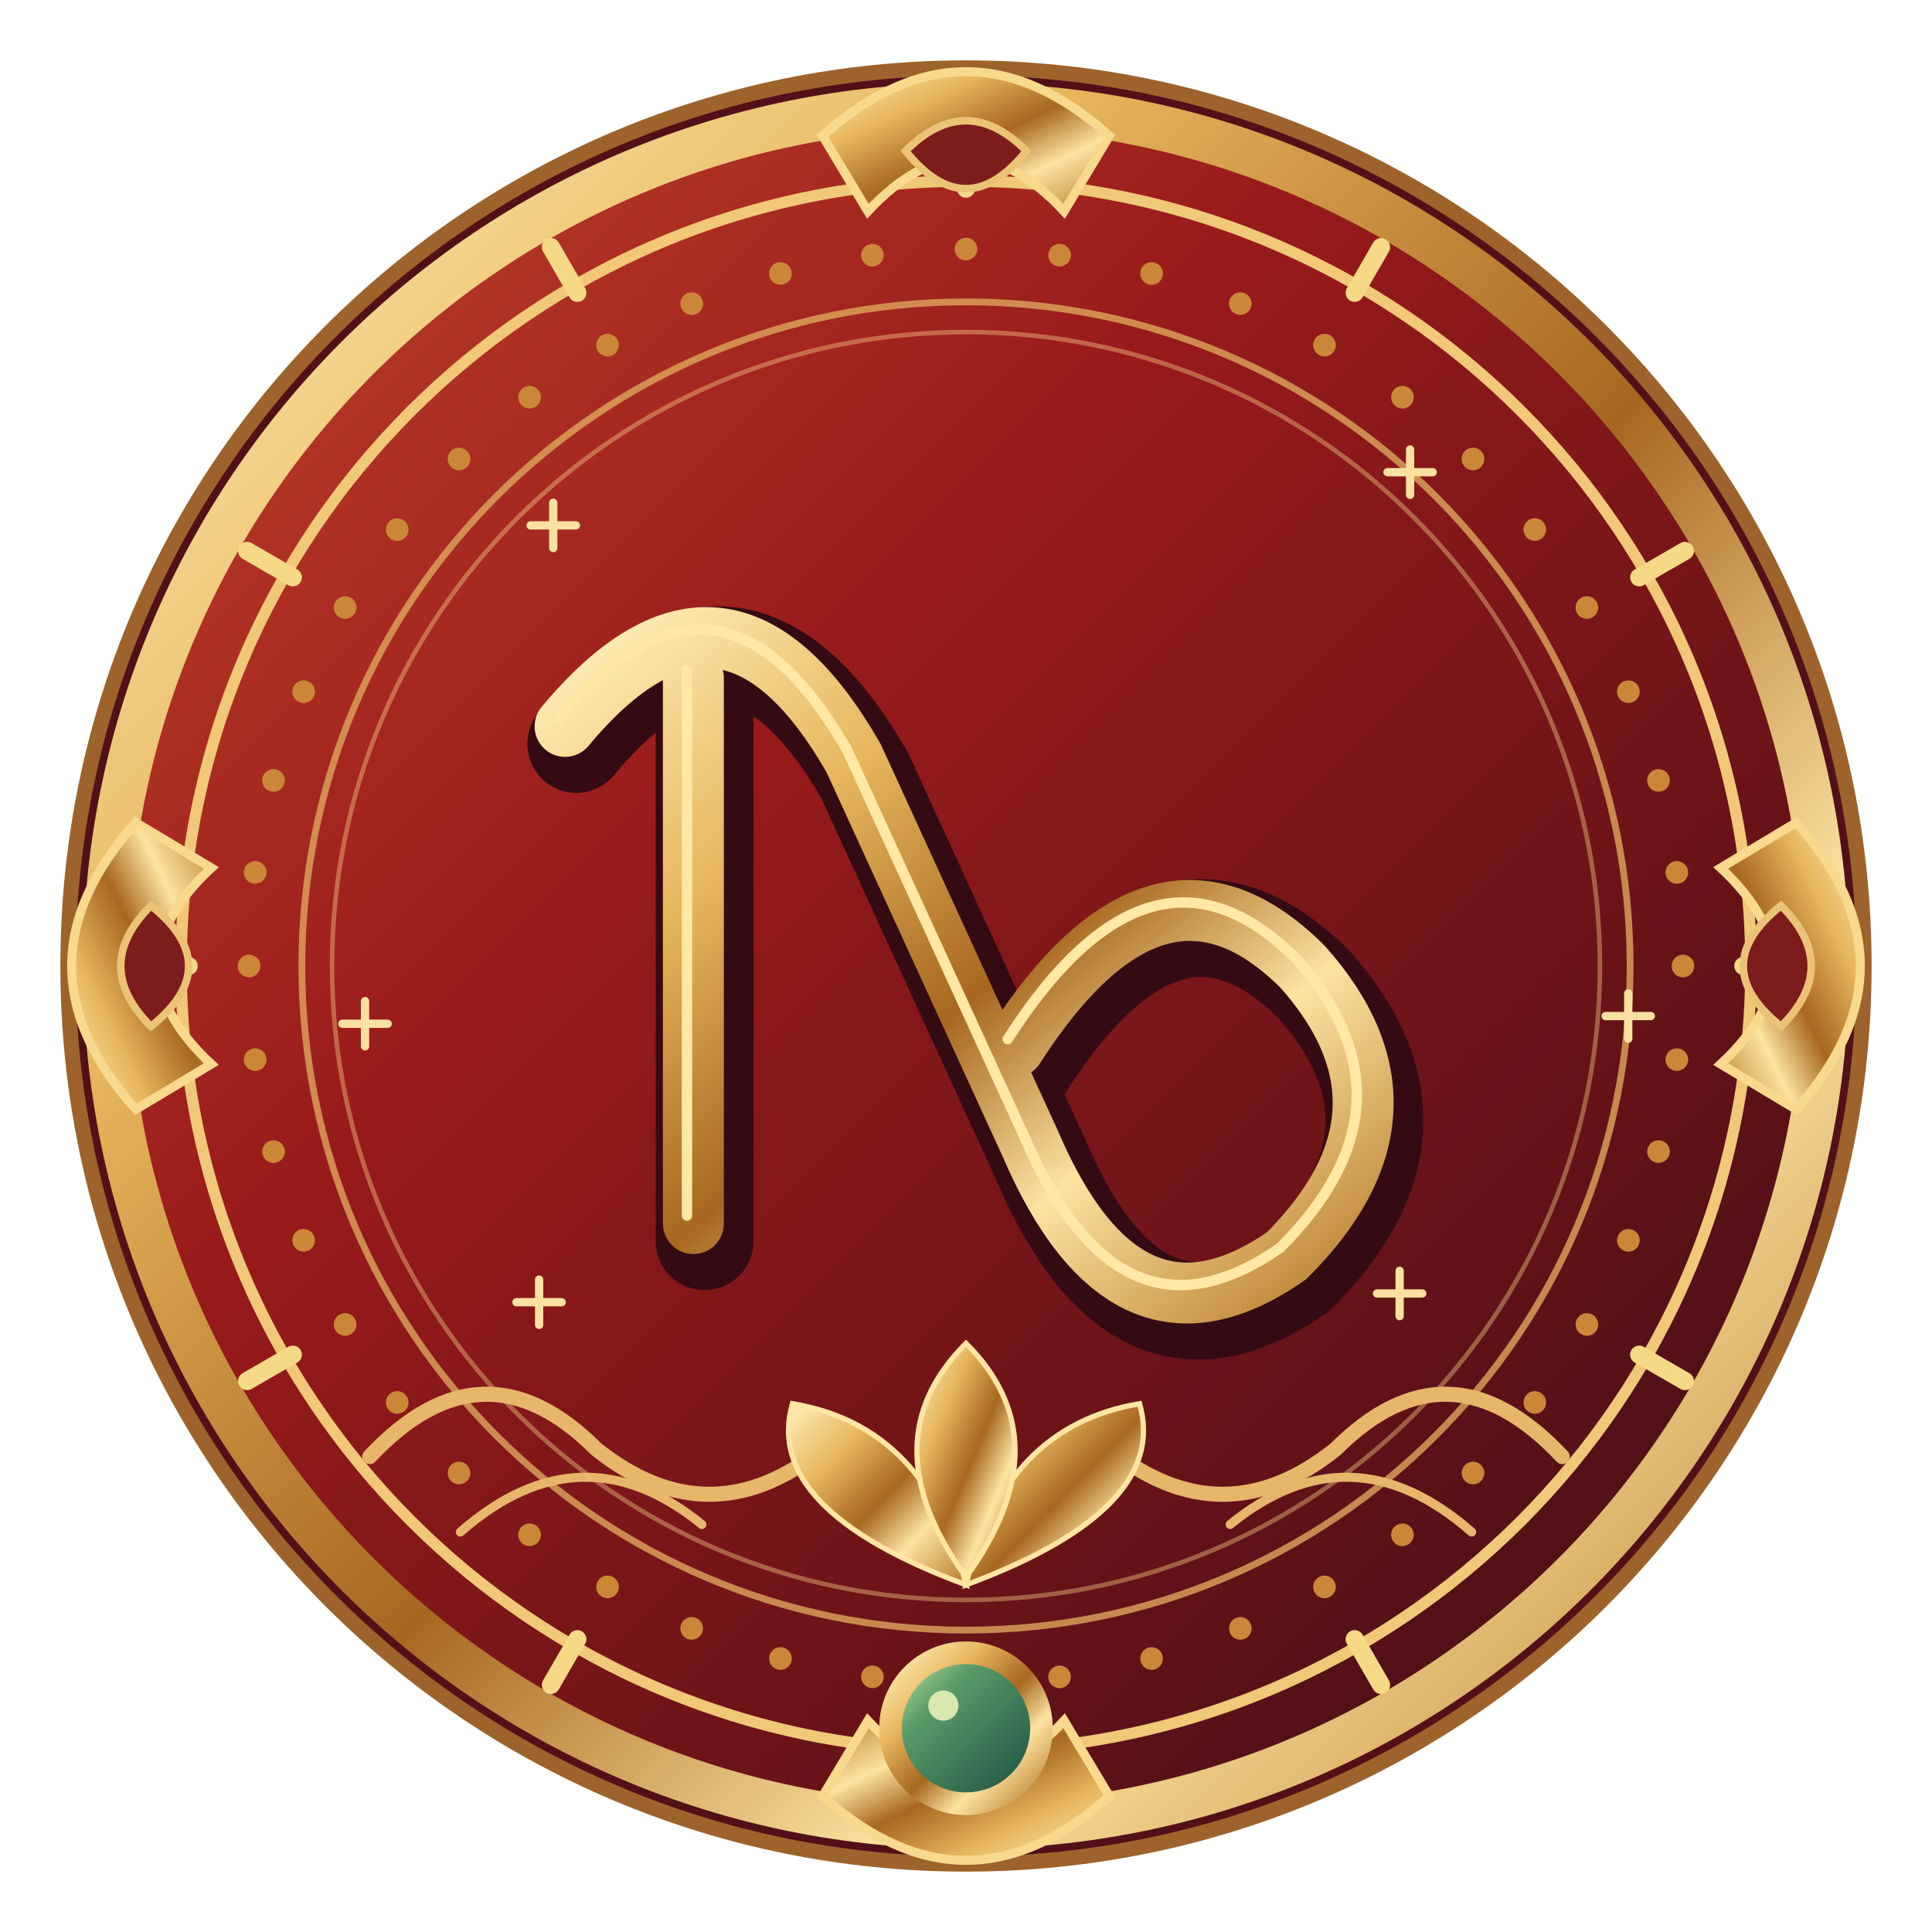
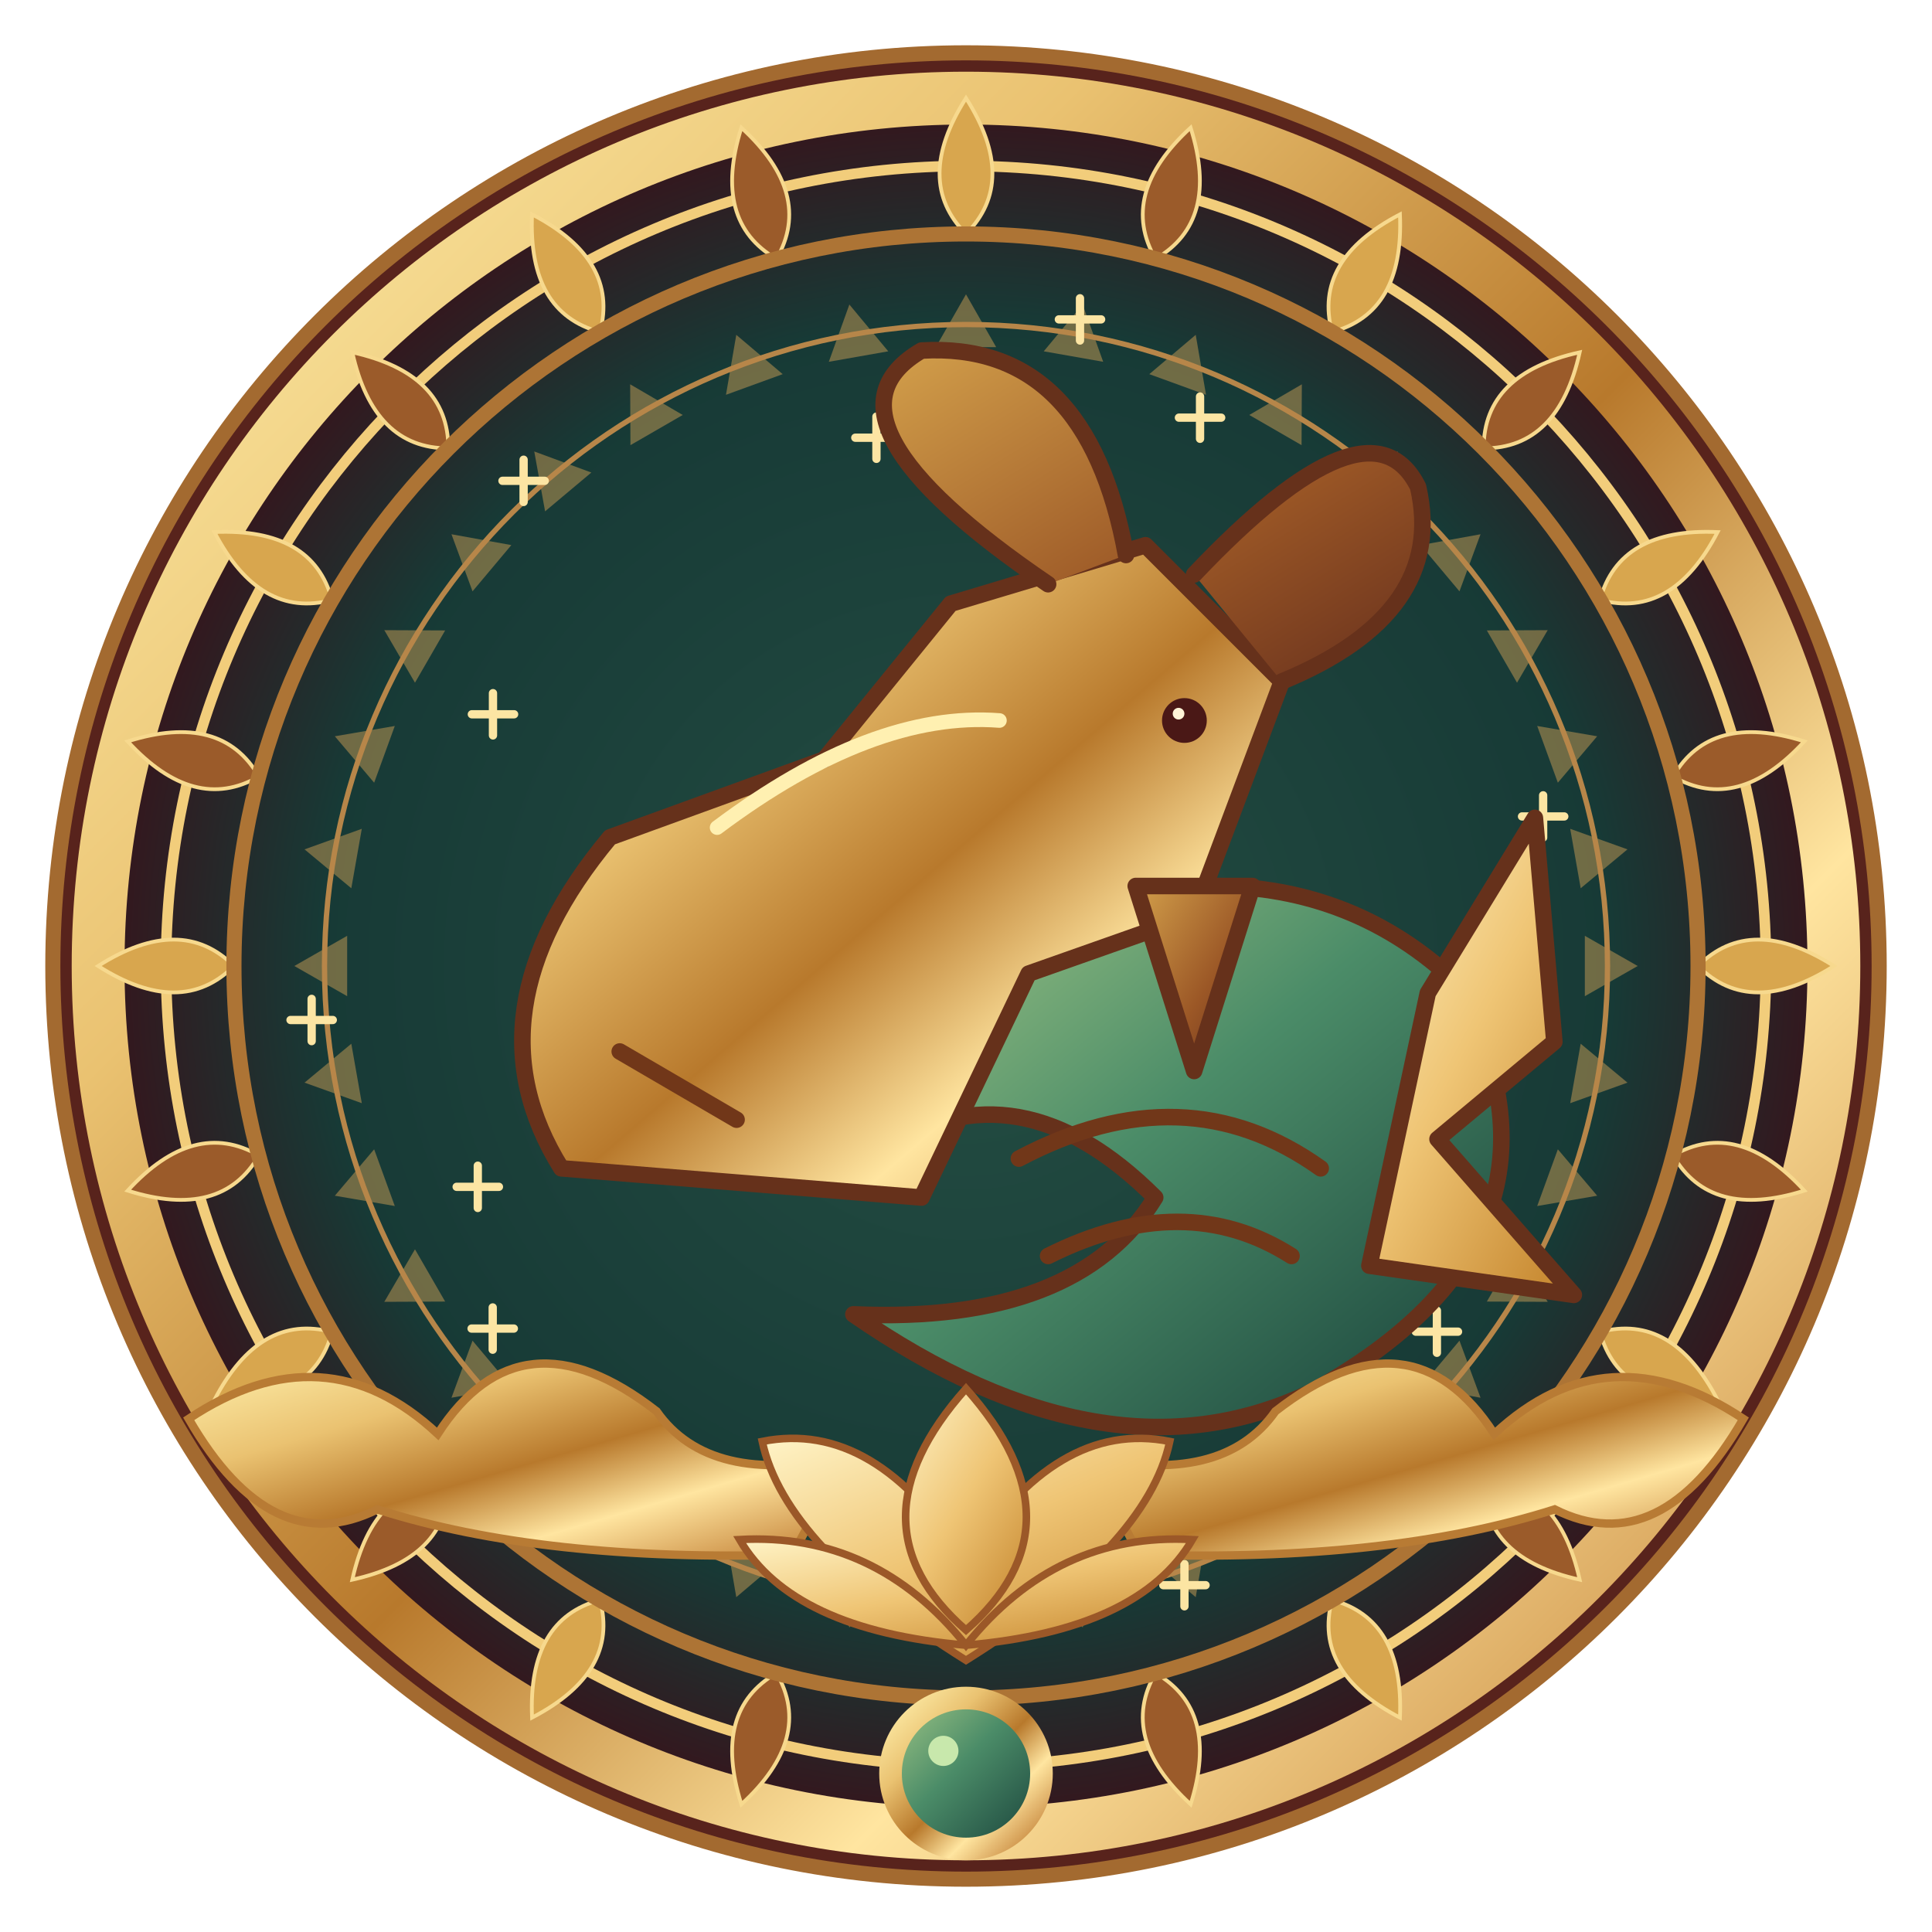
- <svg xmlns="http://www.w3.org/2000/svg" width="256" height="256" viewBox="0 0 256 256">
+ <svg xmlns="http://www.w3.org/2000/svg" viewBox="0 0 256 256" width="256" height="256">
  <defs>
-     <linearGradient id="red" x1="0" y1="0" x2="1" y2="1">
-       <stop offset="0" stop-color="#C3472A" />
-       <stop offset=".38" stop-color="#971A1B" />
-       <stop offset="1" stop-color="#390C16" />
+     <linearGradient id="gold" x1="0" y1="0" x2="1" y2="1">
+       <stop offset="0" stop-color="#FFF0AC" />
+       <stop offset=".28" stop-color="#EAC271" />
+       <stop offset=".52" stop-color="#B8792C" />
+       <stop offset=".72" stop-color="#FFE5A0" />
+       <stop offset="1" stop-color="#BD772C" />
    </linearGradient>
-     <linearGradient id="gold" x1="0" y1="0" x2="1" y2="1">
-       <stop offset="0" stop-color="#FFF1BB" />
-       <stop offset=".28" stop-color="#E7B65D" />
-       <stop offset=".53" stop-color="#A76720" />
-       <stop offset=".73" stop-color="#FCE3A0" />
-       <stop offset="1" stop-color="#B77A2B" />
+     <linearGradient id="light" x1="0" y1="0" x2=".8" y2="1">
+       <stop offset="0" stop-color="#FFF4C7" />
+       <stop offset=".52" stop-color="#EFC575" />
+       <stop offset="1" stop-color="#CA8D36" />
+     </linearGradient>
+     <linearGradient id="dark" x1="0" y1="0" x2="1" y2="1">
+       <stop offset="0" stop-color="#D3A04B" />
+       <stop offset=".58" stop-color="#9B5726" />
+       <stop offset="1" stop-color="#67301D" />
    </linearGradient>
    <linearGradient id="jade" x1="0" y1="0" x2="1" y2="1">
-       <stop offset="0" stop-color="#D9F0AE" />
-       <stop offset=".32" stop-color="#589A68" />
-       <stop offset="1" stop-color="#17483F" />
+       <stop offset="0" stop-color="#A4C987" />
+       <stop offset=".45" stop-color="#4B8C68" />
+       <stop offset="1" stop-color="#173F39" />
    </linearGradient>
+     <radialGradient id="lacquer">
+       <stop offset="0" stop-color="#244E43" />
+       <stop offset=".74" stop-color="#173A36" />
+       <stop offset="1" stop-color="#37131B" />
+     </radialGradient>
  </defs>
-   <circle cx="128" cy="128" r="119" fill="#521019" stroke="#9D632B" stroke-width="2" />
-   <circle cx="128" cy="128" r="114" fill="url(#red)" stroke="url(#gold)" stroke-width="6" />
-   <circle cx="128" cy="128" r="104" fill="none" stroke="#F0C878" stroke-width="1.5" />
-   <path d="M231.00 128.00 L238.00 128.00" stroke="#F6D986" stroke-width="2.4" stroke-linecap="round" />
-   <path d="M217.20 179.50 L223.26 183.00" stroke="#F6D986" stroke-width="2.4" stroke-linecap="round" />
-   <path d="M179.50 217.20 L183.00 223.26" stroke="#F6D986" stroke-width="2.4" stroke-linecap="round" />
-   <path d="M128.00 231.00 L128.00 238.00" stroke="#F6D986" stroke-width="2.4" stroke-linecap="round" />
-   <path d="M76.50 217.20 L73.00 223.26" stroke="#F6D986" stroke-width="2.4" stroke-linecap="round" />
-   <path d="M38.80 179.50 L32.74 183.00" stroke="#F6D986" stroke-width="2.4" stroke-linecap="round" />
-   <path d="M25.00 128.00 L18.00 128.00" stroke="#F6D986" stroke-width="2.4" stroke-linecap="round" />
-   <path d="M38.80 76.50 L32.74 73.00" stroke="#F6D986" stroke-width="2.4" stroke-linecap="round" />
-   <path d="M76.50 38.80 L73.00 32.74" stroke="#F6D986" stroke-width="2.4" stroke-linecap="round" />
-   <path d="M128.00 25.00 L128.00 18.00" stroke="#F6D986" stroke-width="2.4" stroke-linecap="round" />
-   <path d="M179.50 38.80 L183.00 32.74" stroke="#F6D986" stroke-width="2.4" stroke-linecap="round" />
-   <path d="M217.20 76.50 L223.26 73.00" stroke="#F6D986" stroke-width="2.4" stroke-linecap="round" />
-   <circle cx="223.00" cy="128.00" r="1.5" fill="#CB8738" />
-   <circle cx="222.19" cy="140.40" r="1.5" fill="#CB8738" />
-   <circle cx="219.76" cy="152.59" r="1.5" fill="#CB8738" />
-   <circle cx="215.77" cy="164.35" r="1.5" fill="#CB8738" />
-   <circle cx="210.27" cy="175.50" r="1.5" fill="#CB8738" />
-   <circle cx="203.37" cy="185.83" r="1.5" fill="#CB8738" />
-   <circle cx="195.18" cy="195.18" r="1.5" fill="#CB8738" />
-   <circle cx="185.83" cy="203.37" r="1.5" fill="#CB8738" />
-   <circle cx="175.50" cy="210.27" r="1.5" fill="#CB8738" />
-   <circle cx="164.35" cy="215.77" r="1.5" fill="#CB8738" />
-   <circle cx="152.59" cy="219.76" r="1.5" fill="#CB8738" />
-   <circle cx="140.40" cy="222.19" r="1.5" fill="#CB8738" />
-   <circle cx="128.00" cy="223.00" r="1.5" fill="#CB8738" />
-   <circle cx="115.60" cy="222.19" r="1.5" fill="#CB8738" />
-   <circle cx="103.41" cy="219.76" r="1.5" fill="#CB8738" />
-   <circle cx="91.65" cy="215.77" r="1.5" fill="#CB8738" />
-   <circle cx="80.50" cy="210.27" r="1.5" fill="#CB8738" />
-   <circle cx="70.17" cy="203.37" r="1.5" fill="#CB8738" />
-   <circle cx="60.82" cy="195.18" r="1.5" fill="#CB8738" />
-   <circle cx="52.63" cy="185.83" r="1.5" fill="#CB8738" />
-   <circle cx="45.73" cy="175.50" r="1.5" fill="#CB8738" />
-   <circle cx="40.23" cy="164.35" r="1.5" fill="#CB8738" />
-   <circle cx="36.24" cy="152.59" r="1.5" fill="#CB8738" />
-   <circle cx="33.81" cy="140.40" r="1.5" fill="#CB8738" />
-   <circle cx="33.00" cy="128.00" r="1.5" fill="#CB8738" />
-   <circle cx="33.81" cy="115.60" r="1.5" fill="#CB8738" />
-   <circle cx="36.24" cy="103.41" r="1.5" fill="#CB8738" />
-   <circle cx="40.23" cy="91.65" r="1.5" fill="#CB8738" />
-   <circle cx="45.73" cy="80.50" r="1.5" fill="#CB8738" />
-   <circle cx="52.63" cy="70.17" r="1.5" fill="#CB8738" />
-   <circle cx="60.82" cy="60.82" r="1.5" fill="#CB8738" />
-   <circle cx="70.17" cy="52.63" r="1.5" fill="#CB8738" />
-   <circle cx="80.50" cy="45.73" r="1.5" fill="#CB8738" />
-   <circle cx="91.65" cy="40.23" r="1.5" fill="#CB8738" />
-   <circle cx="103.41" cy="36.24" r="1.5" fill="#CB8738" />
-   <circle cx="115.60" cy="33.81" r="1.5" fill="#CB8738" />
-   <circle cx="128.00" cy="33.00" r="1.5" fill="#CB8738" />
-   <circle cx="140.40" cy="33.81" r="1.5" fill="#CB8738" />
-   <circle cx="152.59" cy="36.24" r="1.5" fill="#CB8738" />
-   <circle cx="164.35" cy="40.23" r="1.5" fill="#CB8738" />
-   <circle cx="175.50" cy="45.73" r="1.5" fill="#CB8738" />
-   <circle cx="185.83" cy="52.63" r="1.5" fill="#CB8738" />
-   <circle cx="195.18" cy="60.82" r="1.5" fill="#CB8738" />
-   <circle cx="203.37" cy="70.17" r="1.5" fill="#CB8738" />
-   <circle cx="210.27" cy="80.50" r="1.5" fill="#CB8738" />
-   <circle cx="215.77" cy="91.65" r="1.5" fill="#CB8738" />
-   <circle cx="219.76" cy="103.41" r="1.5" fill="#CB8738" />
-   <circle cx="222.19" cy="115.60" r="1.5" fill="#CB8738" />
-   <g transform="rotate(0 128 128)">
-     <path d="M109 18 Q128 1 147 18 L141 28 Q128 14 115 28 Z" fill="url(#gold)" stroke="#F9D98D" stroke-width="1.2" />
-     <path d="M120 20 Q128 12 136 20 Q128 30 120 20Z" fill="#7D1C1D" stroke="#EBC376" stroke-width="1" />
+   <circle cx="128" cy="128" r="121" fill="#58231C" stroke="#A36A30" stroke-width="2" />
+   <circle cx="128" cy="128" r="115" fill="url(#lacquer)" stroke="url(#gold)" stroke-width="7" />
+   <circle cx="128" cy="128" r="106" fill="none" stroke="#F2CD7B" stroke-width="1.4" />
+   <path transform="rotate(0 128 128)" d="M128 13Q121 24 128 31Q135 24 128 13Z" fill="#D8A64E" stroke="#F7D98E" stroke-width=".5" />
+   <path transform="rotate(15 128 128)" d="M128 13Q121 24 128 31Q135 24 128 13Z" fill="#9B5B2A" stroke="#F7D98E" stroke-width=".5" />
+   <path transform="rotate(30 128 128)" d="M128 13Q121 24 128 31Q135 24 128 13Z" fill="#D8A64E" stroke="#F7D98E" stroke-width=".5" />
+   <path transform="rotate(45 128 128)" d="M128 13Q121 24 128 31Q135 24 128 13Z" fill="#9B5B2A" stroke="#F7D98E" stroke-width=".5" />
+   <path transform="rotate(60 128 128)" d="M128 13Q121 24 128 31Q135 24 128 13Z" fill="#D8A64E" stroke="#F7D98E" stroke-width=".5" />
+   <path transform="rotate(75 128 128)" d="M128 13Q121 24 128 31Q135 24 128 13Z" fill="#9B5B2A" stroke="#F7D98E" stroke-width=".5" />
+   <path transform="rotate(90 128 128)" d="M128 13Q121 24 128 31Q135 24 128 13Z" fill="#D8A64E" stroke="#F7D98E" stroke-width=".5" />
+   <path transform="rotate(105 128 128)" d="M128 13Q121 24 128 31Q135 24 128 13Z" fill="#9B5B2A" stroke="#F7D98E" stroke-width=".5" />
+   <path transform="rotate(120 128 128)" d="M128 13Q121 24 128 31Q135 24 128 13Z" fill="#D8A64E" stroke="#F7D98E" stroke-width=".5" />
+   <path transform="rotate(135 128 128)" d="M128 13Q121 24 128 31Q135 24 128 13Z" fill="#9B5B2A" stroke="#F7D98E" stroke-width=".5" />
+   <path transform="rotate(150 128 128)" d="M128 13Q121 24 128 31Q135 24 128 13Z" fill="#D8A64E" stroke="#F7D98E" stroke-width=".5" />
+   <path transform="rotate(165 128 128)" d="M128 13Q121 24 128 31Q135 24 128 13Z" fill="#9B5B2A" stroke="#F7D98E" stroke-width=".5" />
+   <path transform="rotate(180 128 128)" d="M128 13Q121 24 128 31Q135 24 128 13Z" fill="#D8A64E" stroke="#F7D98E" stroke-width=".5" />
+   <path transform="rotate(195 128 128)" d="M128 13Q121 24 128 31Q135 24 128 13Z" fill="#9B5B2A" stroke="#F7D98E" stroke-width=".5" />
+   <path transform="rotate(210 128 128)" d="M128 13Q121 24 128 31Q135 24 128 13Z" fill="#D8A64E" stroke="#F7D98E" stroke-width=".5" />
+   <path transform="rotate(225 128 128)" d="M128 13Q121 24 128 31Q135 24 128 13Z" fill="#9B5B2A" stroke="#F7D98E" stroke-width=".5" />
+   <path transform="rotate(240 128 128)" d="M128 13Q121 24 128 31Q135 24 128 13Z" fill="#D8A64E" stroke="#F7D98E" stroke-width=".5" />
+   <path transform="rotate(255 128 128)" d="M128 13Q121 24 128 31Q135 24 128 13Z" fill="#9B5B2A" stroke="#F7D98E" stroke-width=".5" />
+   <path transform="rotate(270 128 128)" d="M128 13Q121 24 128 31Q135 24 128 13Z" fill="#D8A64E" stroke="#F7D98E" stroke-width=".5" />
+   <path transform="rotate(285 128 128)" d="M128 13Q121 24 128 31Q135 24 128 13Z" fill="#9B5B2A" stroke="#F7D98E" stroke-width=".5" />
+   <path transform="rotate(300 128 128)" d="M128 13Q121 24 128 31Q135 24 128 13Z" fill="#D8A64E" stroke="#F7D98E" stroke-width=".5" />
+   <path transform="rotate(315 128 128)" d="M128 13Q121 24 128 31Q135 24 128 13Z" fill="#9B5B2A" stroke="#F7D98E" stroke-width=".5" />
+   <path transform="rotate(330 128 128)" d="M128 13Q121 24 128 31Q135 24 128 13Z" fill="#D8A64E" stroke="#F7D98E" stroke-width=".5" />
+   <path transform="rotate(345 128 128)" d="M128 13Q121 24 128 31Q135 24 128 13Z" fill="#9B5B2A" stroke="#F7D98E" stroke-width=".5" />
+   <circle cx="128" cy="128" r="97" fill="none" stroke="#AD7435" stroke-width="2" />
+   <path transform="rotate(0 128 128)" d="M128 39l-4 7h8Z" fill="#D1A055" opacity=".48" />
+   <path transform="rotate(10 128 128)" d="M128 39l-4 7h8Z" fill="#D1A055" opacity=".48" />
+   <path transform="rotate(20 128 128)" d="M128 39l-4 7h8Z" fill="#D1A055" opacity=".48" />
+   <path transform="rotate(30 128 128)" d="M128 39l-4 7h8Z" fill="#D1A055" opacity=".48" />
+   <path transform="rotate(40 128 128)" d="M128 39l-4 7h8Z" fill="#D1A055" opacity=".48" />
+   <path transform="rotate(50 128 128)" d="M128 39l-4 7h8Z" fill="#D1A055" opacity=".48" />
+   <path transform="rotate(60 128 128)" d="M128 39l-4 7h8Z" fill="#D1A055" opacity=".48" />
+   <path transform="rotate(70 128 128)" d="M128 39l-4 7h8Z" fill="#D1A055" opacity=".48" />
+   <path transform="rotate(80 128 128)" d="M128 39l-4 7h8Z" fill="#D1A055" opacity=".48" />
+   <path transform="rotate(90 128 128)" d="M128 39l-4 7h8Z" fill="#D1A055" opacity=".48" />
+   <path transform="rotate(100 128 128)" d="M128 39l-4 7h8Z" fill="#D1A055" opacity=".48" />
+   <path transform="rotate(110 128 128)" d="M128 39l-4 7h8Z" fill="#D1A055" opacity=".48" />
+   <path transform="rotate(120 128 128)" d="M128 39l-4 7h8Z" fill="#D1A055" opacity=".48" />
+   <path transform="rotate(130 128 128)" d="M128 39l-4 7h8Z" fill="#D1A055" opacity=".48" />
+   <path transform="rotate(140 128 128)" d="M128 39l-4 7h8Z" fill="#D1A055" opacity=".48" />
+   <path transform="rotate(150 128 128)" d="M128 39l-4 7h8Z" fill="#D1A055" opacity=".48" />
+   <path transform="rotate(160 128 128)" d="M128 39l-4 7h8Z" fill="#D1A055" opacity=".48" />
+   <path transform="rotate(170 128 128)" d="M128 39l-4 7h8Z" fill="#D1A055" opacity=".48" />
+   <path transform="rotate(180 128 128)" d="M128 39l-4 7h8Z" fill="#D1A055" opacity=".48" />
+   <path transform="rotate(190 128 128)" d="M128 39l-4 7h8Z" fill="#D1A055" opacity=".48" />
+   <path transform="rotate(200 128 128)" d="M128 39l-4 7h8Z" fill="#D1A055" opacity=".48" />
+   <path transform="rotate(210 128 128)" d="M128 39l-4 7h8Z" fill="#D1A055" opacity=".48" />
+   <path transform="rotate(220 128 128)" d="M128 39l-4 7h8Z" fill="#D1A055" opacity=".48" />
+   <path transform="rotate(230 128 128)" d="M128 39l-4 7h8Z" fill="#D1A055" opacity=".48" />
+   <path transform="rotate(240 128 128)" d="M128 39l-4 7h8Z" fill="#D1A055" opacity=".48" />
+   <path transform="rotate(250 128 128)" d="M128 39l-4 7h8Z" fill="#D1A055" opacity=".48" />
+   <path transform="rotate(260 128 128)" d="M128 39l-4 7h8Z" fill="#D1A055" opacity=".48" />
+   <path transform="rotate(270 128 128)" d="M128 39l-4 7h8Z" fill="#D1A055" opacity=".48" />
+   <path transform="rotate(280 128 128)" d="M128 39l-4 7h8Z" fill="#D1A055" opacity=".48" />
+   <path transform="rotate(290 128 128)" d="M128 39l-4 7h8Z" fill="#D1A055" opacity=".48" />
+   <path transform="rotate(300 128 128)" d="M128 39l-4 7h8Z" fill="#D1A055" opacity=".48" />
+   <path transform="rotate(310 128 128)" d="M128 39l-4 7h8Z" fill="#D1A055" opacity=".48" />
+   <path transform="rotate(320 128 128)" d="M128 39l-4 7h8Z" fill="#D1A055" opacity=".48" />
+   <path transform="rotate(330 128 128)" d="M128 39l-4 7h8Z" fill="#D1A055" opacity=".48" />
+   <path transform="rotate(340 128 128)" d="M128 39l-4 7h8Z" fill="#D1A055" opacity=".48" />
+   <path transform="rotate(350 128 128)" d="M128 39l-4 7h8Z" fill="#D1A055" opacity=".48" />
+   <circle cx="128" cy="128" r="85" fill="none" stroke="#B78649" stroke-width=".7" />
+   <path d="M60.51 157.26h5.6M63.31 154.46v5.6" stroke="#FCE5A3" stroke-width="1.1" stroke-linecap="round" />
+   <path d="M156.213 55.342h5.6M159.013 52.542v5.6" stroke="#FCE5A3" stroke-width="1.1" stroke-linecap="round" />
+   <path d="M154.145 210.044h5.6M156.945 207.244v5.6" stroke="#FCE5A3" stroke-width="1.1" stroke-linecap="round" />
+   <path d="M62.522 94.646h5.6M65.322 91.846v5.6" stroke="#FCE5A3" stroke-width="1.1" stroke-linecap="round" />
+   <path d="M201.674 108.183h5.6M204.474 105.383v5.6" stroke="#FCE5A3" stroke-width="1.1" stroke-linecap="round" />
+   <path d="M77.912 201.026h5.6M80.712 198.226v5.6" stroke="#FCE5A3" stroke-width="1.1" stroke-linecap="round" />
+   <path d="M113.332 57.999h5.6M116.132 55.199v5.6" stroke="#FCE5A3" stroke-width="1.1" stroke-linecap="round" />
+   <path d="M187.597 176.452h5.6M190.397 173.652v5.6" stroke="#FCE5A3" stroke-width="1.1" stroke-linecap="round" />
+   <path d="M38.495 135.155h5.6M41.295 132.355v5.6" stroke="#FCE5A3" stroke-width="1.1" stroke-linecap="round" />
+   <path d="M173.381 75.851h5.6M176.181 73.051v5.6" stroke="#FCE5A3" stroke-width="1.1" stroke-linecap="round" />
+   <path d="M124.941 207h5.6M127.741 204.2v5.6" stroke="#FCE5A3" stroke-width="1.1" stroke-linecap="round" />
+   <path d="M66.581 63.713h5.6M69.381 60.913v5.6" stroke="#FCE5A3" stroke-width="1.1" stroke-linecap="round" />
+   <path d="M195.92 134.303h5.6M198.72 131.503v5.6" stroke="#FCE5A3" stroke-width="1.1" stroke-linecap="round" />
+   <path d="M62.487 176.042h5.6M65.287 173.242v5.6" stroke="#FCE5A3" stroke-width="1.1" stroke-linecap="round" />
+   <path d="M140.304 42.321h5.6M143.104 39.521v5.6" stroke="#FCE5A3" stroke-width="1.1" stroke-linecap="round" />
+   <g transform="translate(46 40) scale(1.29)">
+     <path d="M55 70Q93 50 114 70 Q128 96 99 112 Q78 122 52 104 Q75 105 83 92 Q69 78 55 87Z" fill="url(#jade)" stroke="#66311B" stroke-width="1.7" stroke-linecap="round" stroke-linejoin="round" />
+     <path d="M111 71L122 53 124 76 112 86 126 102 105 99Z" fill="url(#light)" stroke="#66311B" stroke-width="1.7" stroke-linecap="round" stroke-linejoin="round" />
+     <path d="M22 89Q12 73 27 55 L49 47 62 31 82 25 96 39 87 63 70 69 59 92Z" fill="url(#gold)" stroke="#66311B" stroke-width="1.7" stroke-linecap="round" stroke-linejoin="round" />
+     <path d="M72 29Q47 12 59 5 Q76 4 80 26 M87 28Q105 9 110 19 Q113 32 96 39" fill="url(#dark)" stroke="#66311B" stroke-width="1.7" stroke-linecap="round" stroke-linejoin="round" />
+     <path d="M81 60L87 79 93 60Z" fill="url(#dark)" stroke="#66311B" stroke-width="1.7" stroke-linecap="round" stroke-linejoin="round" />
+     <circle cx="86" cy="43" r="2.3" fill="#4A1816" stroke="none" />
+     <circle cx="85.4" cy="42.3" r="0.6" fill="#FFF5D8" stroke="none" />
+     <path d="M69 88q17-9 31 1 M72 98q14-7 25 0 M28 77l12 7" fill="none" stroke="#713719" stroke-width="1.7" stroke-linecap="round" stroke-linejoin="round" />
+     <path d="M38 54Q54 42 67 43" fill="none" stroke="#FFF0B1" stroke-width="1.5" stroke-linecap="round" stroke-linejoin="round" />
  </g>
-   <g transform="rotate(90 128 128)">
-     <path d="M109 18 Q128 1 147 18 L141 28 Q128 14 115 28 Z" fill="url(#gold)" stroke="#F9D98D" stroke-width="1.2" />
-     <path d="M120 20 Q128 12 136 20 Q128 30 120 20Z" fill="#7D1C1D" stroke="#EBC376" stroke-width="1" />
+   <g fill="url(#gold)" stroke="#B87B34" stroke-width="1.1">
+     <path d="M25 188Q43 176 58 190Q69 173 87 187Q94 197 112 193L105 206Q72 207 50 200Q36 207 25 188Z" />
+     <path d="M231 188Q213 176 198 190Q187 173 169 187Q162 197 144 193L151 206Q184 207 206 200Q220 207 231 188Z" />
  </g>
-   <g transform="rotate(180 128 128)">
-     <path d="M109 18 Q128 1 147 18 L141 28 Q128 14 115 28 Z" fill="url(#gold)" stroke="#F9D98D" stroke-width="1.2" />
-     <path d="M120 20 Q128 12 136 20 Q128 30 120 20Z" fill="#7D1C1D" stroke="#EBC376" stroke-width="1" />
+   <g fill="url(#light)" stroke="#9B5828" stroke-width="1">
+     <path d="M128 220Q104 205 101 191Q116 188 128 207Q140 188 155 191Q152 205 128 220Z" />
+     <path d="M128 216Q112 202 128 184Q144 202 128 216Z" />
+     <path d="M128 218Q105 216 98 204Q116 203 128 218Q140 203 158 204Q151 216 128 218Z" />
  </g>
-   <g transform="rotate(270 128 128)">
-     <path d="M109 18 Q128 1 147 18 L141 28 Q128 14 115 28 Z" fill="url(#gold)" stroke="#F9D98D" stroke-width="1.2" />
-     <path d="M120 20 Q128 12 136 20 Q128 30 120 20Z" fill="#7D1C1D" stroke="#EBC376" stroke-width="1" />
-   </g>
-   <circle cx="128" cy="128" r="88" fill="none" stroke="#DFA65B" stroke-width=".9" opacity=".8" />
-   <circle cx="128" cy="128" r="84" fill="none" stroke="#F9D58C" stroke-width=".6" opacity=".4" />
-   <path d="M182.457 171.391h6 M185.457 168.391v6" stroke="#FBE1A0" stroke-width="1.1" stroke-linecap="round" />
-   <path d="M45.367 135.651h6 M48.367 132.651v6" stroke="#FBE1A0" stroke-width="1.1" stroke-linecap="round" />
-   <path d="M183.843 62.567h6 M186.843 59.567v6" stroke="#FBE1A0" stroke-width="1.1" stroke-linecap="round" />
-   <path d="M125.732 199.996h6 M128.732 196.996v6" stroke="#FBE1A0" stroke-width="1.1" stroke-linecap="round" />
-   <path d="M70.308 69.616h6 M73.308 66.616v6" stroke="#FBE1A0" stroke-width="1.1" stroke-linecap="round" />
-   <path d="M212.75 134.633h6 M215.75 131.633v6" stroke="#FBE1A0" stroke-width="1.1" stroke-linecap="round" />
-   <path d="M68.438 172.55h6 M71.438 169.55v6" stroke="#FBE1A0" stroke-width="1.1" stroke-linecap="round" />
-   <g transform="translate(60 58) scale(2.125)" fill="none" stroke-linecap="round" stroke-linejoin="round">
-     <path d="M7 18 Q17 6 25 20 L36 44 Q42 58 52 51 Q61 42 53 33 Q44 24 35 38 M15 15 L15 49" stroke="#350B13" stroke-width="6.1" transform="translate(0.7 1.1)" />
-     <path d="M7 18 Q17 6 25 20 L36 44 Q42 58 52 51 Q61 42 53 33 Q44 24 35 38 M15 15 L15 49" stroke="url(#gold)" stroke-width="3.8" />
-     <path d="M7 18 Q17 6 25 20 L36 44 Q42 58 52 51 Q61 42 53 33 Q44 24 35 38 M15 15 L15 49" stroke="#FFE8A5" stroke-width=".65" transform="translate(-0.4 -0.5)" />
-   </g>
-   <g fill="none" stroke="#E6B66B" stroke-linecap="round" stroke-linejoin="round">
-     <path d="M49 193 Q64 177 79 192 Q94 204 109 192 M147 192 Q162 204 177 192 Q192 177 207 193" stroke-width="2" />
-     <path d="M61 203 Q77 189 93 202 M163 202 Q179 189 195 203" stroke-width="1.2" />
-   </g>
-   <g fill="url(#gold)" stroke="#FFE5A2" stroke-width=".7">
-     <path d="M128 210 Q101 200 105 186 Q123 189 128 210Z" />
-     <path d="M128 210 Q155 200 151 186 Q133 189 128 210Z" />
-     <path d="M128 209 Q115 191 128 178 Q141 191 128 209Z" />
-   </g>
-   <circle cx="128" cy="229" r="10" fill="url(#jade)" stroke="url(#gold)" stroke-width="3" />
-   <circle cx="125" cy="226" r="2" fill="#D8E8B0" />
+   <circle cx="128" cy="235" r="10" fill="url(#jade)" stroke="url(#gold)" stroke-width="3" />
+   <circle cx="125" cy="232" r="2" fill="#C8E8AC" />
</svg>
